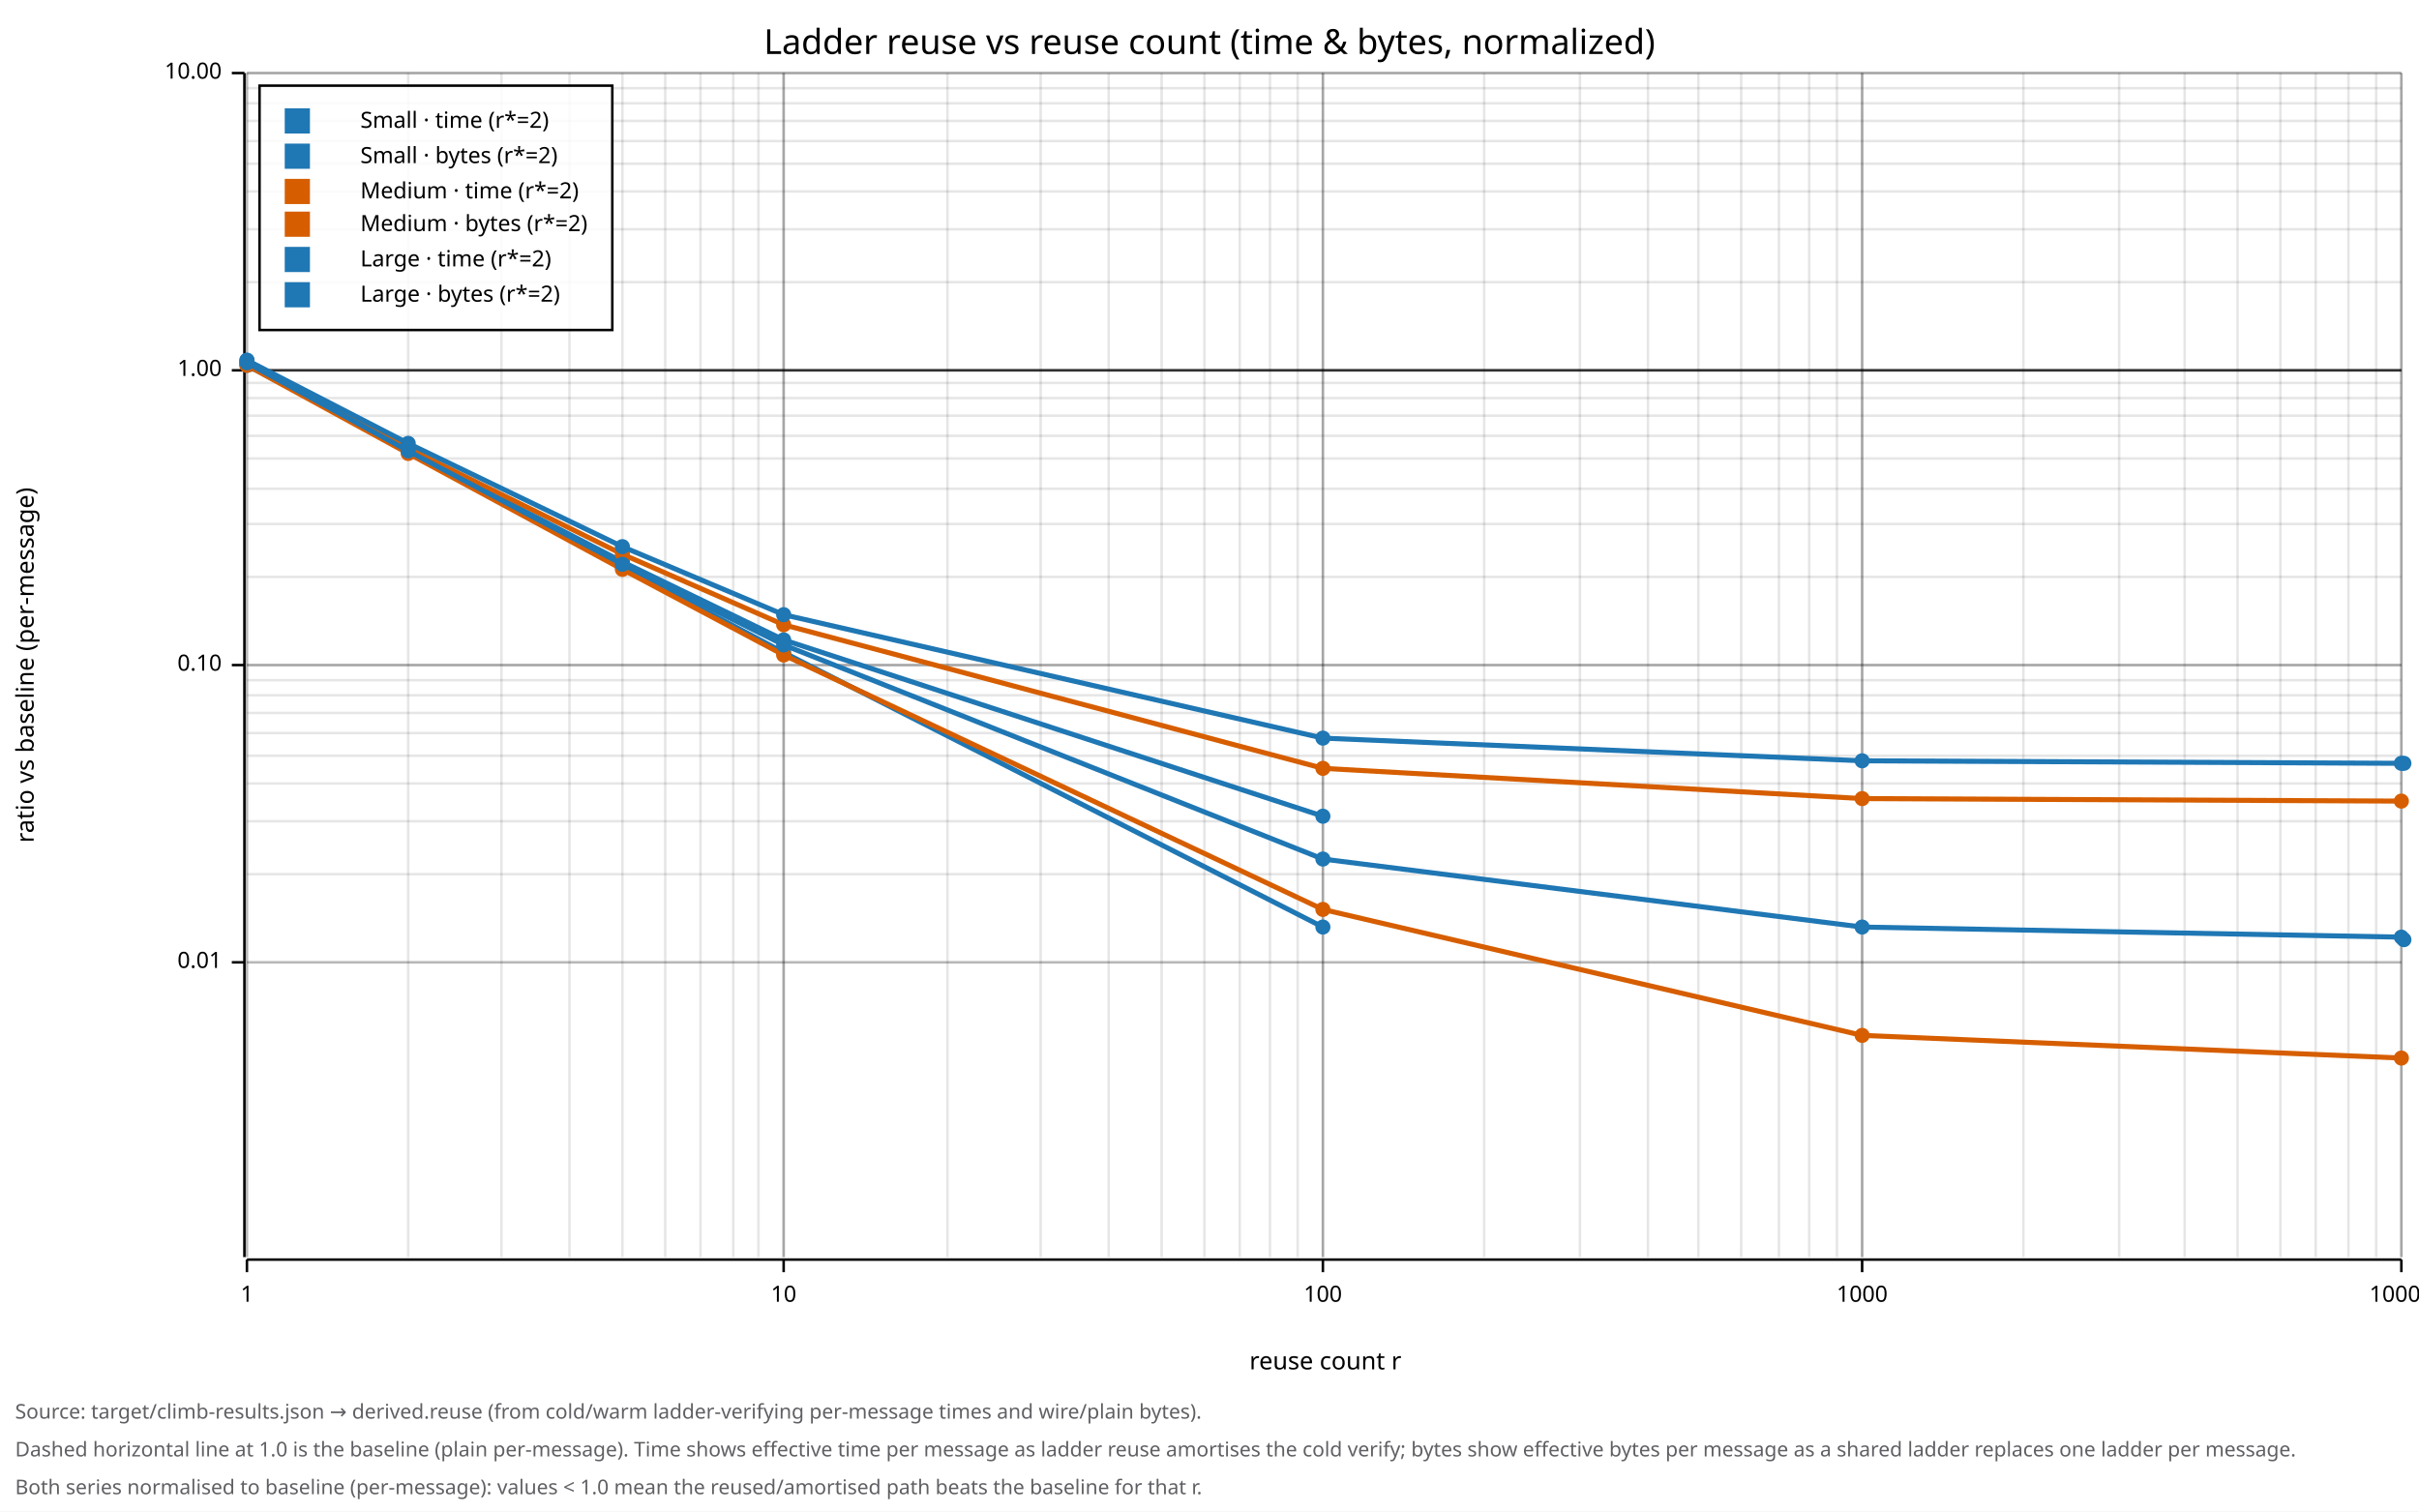
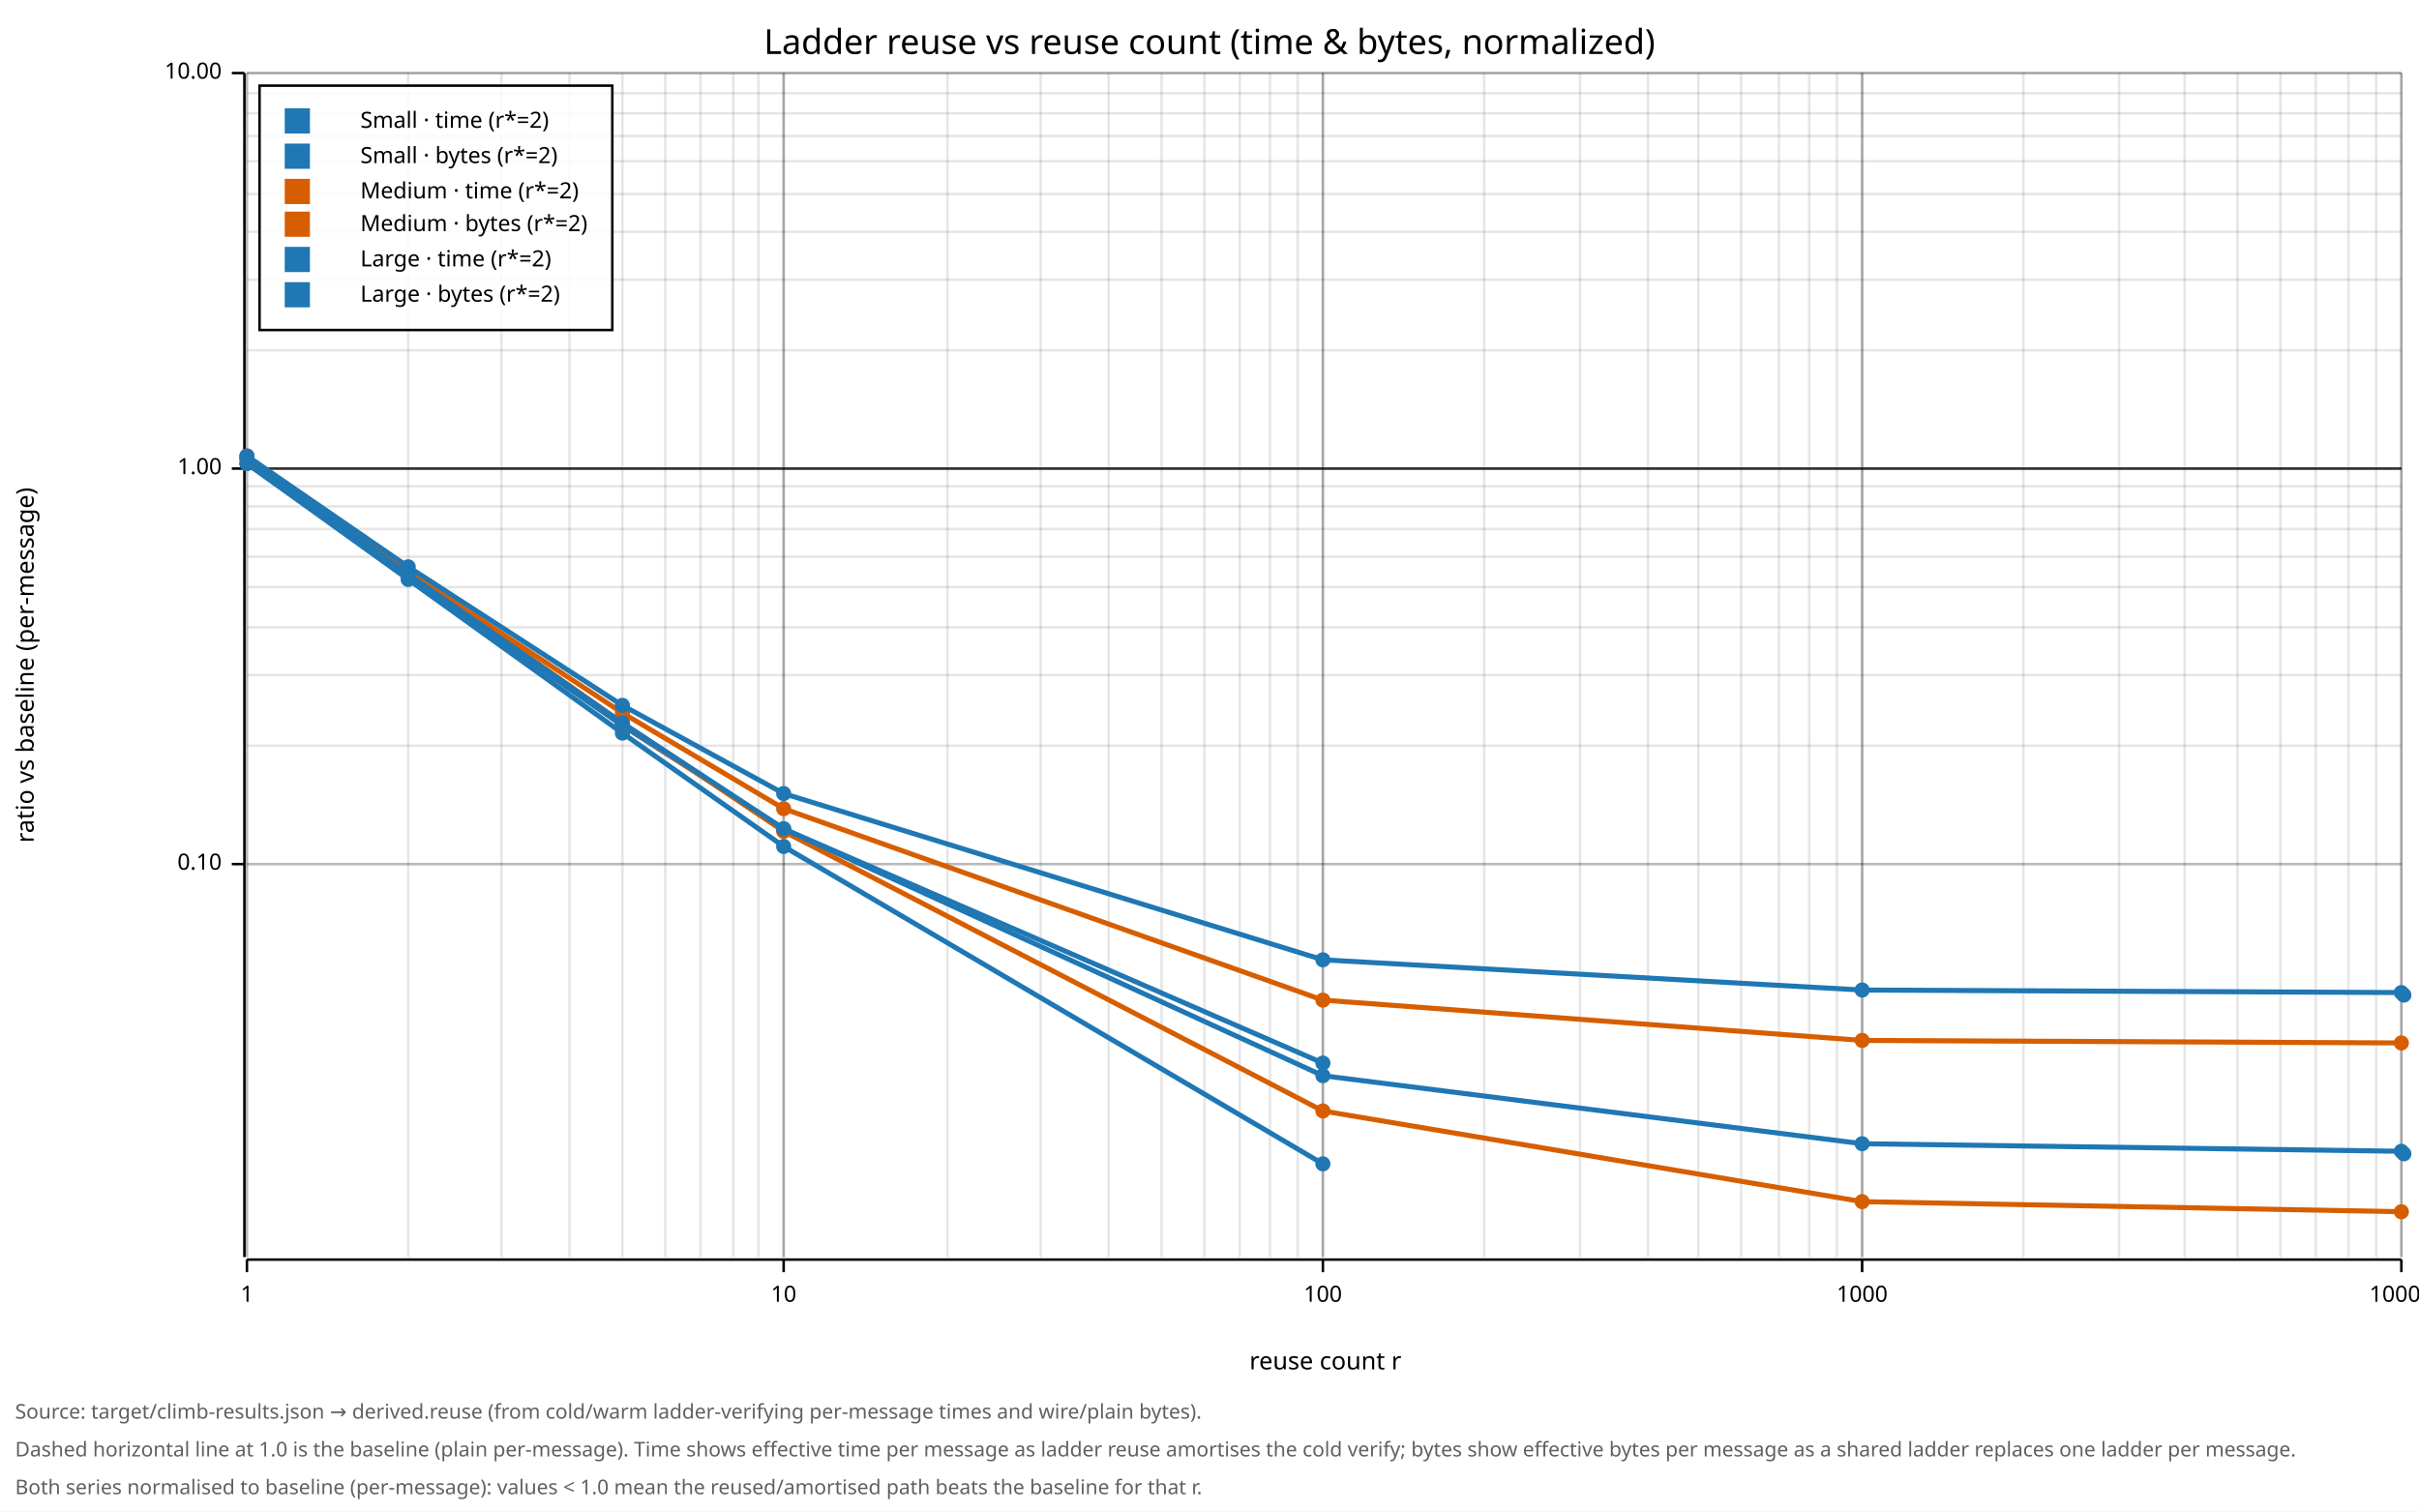
<svg xmlns="http://www.w3.org/2000/svg" width="960" height="600" viewBox="0 0 960 600">
  <rect x="0" y="0" width="960" height="600" opacity="1" fill="#FFFFFF" stroke="none" />
  <text x="480" y="11" dy="0.76em" text-anchor="middle" font-family="sans-serif" font-size="13.71" opacity="1" fill="#000000">
Ladder reuse vs reuse count (time &amp; bytes, normalized)
</text>
  <line opacity="0.1" stroke="#000000" stroke-width="1" x1="98" y1="499" x2="98" y2="29" />
  <line opacity="0.1" stroke="#000000" stroke-width="1" x1="162" y1="499" x2="162" y2="29" />
  <line opacity="0.1" stroke="#000000" stroke-width="1" x1="199" y1="499" x2="199" y2="29" />
  <line opacity="0.1" stroke="#000000" stroke-width="1" x1="226" y1="499" x2="226" y2="29" />
  <line opacity="0.1" stroke="#000000" stroke-width="1" x1="247" y1="499" x2="247" y2="29" />
  <line opacity="0.1" stroke="#000000" stroke-width="1" x1="264" y1="499" x2="264" y2="29" />
  <line opacity="0.1" stroke="#000000" stroke-width="1" x1="278" y1="499" x2="278" y2="29" />
  <line opacity="0.1" stroke="#000000" stroke-width="1" x1="291" y1="499" x2="291" y2="29" />
  <line opacity="0.1" stroke="#000000" stroke-width="1" x1="301" y1="499" x2="301" y2="29" />
  <line opacity="0.1" stroke="#000000" stroke-width="1" x1="311" y1="499" x2="311" y2="29" />
  <line opacity="0.1" stroke="#000000" stroke-width="1" x1="311" y1="499" x2="311" y2="29" />
  <line opacity="0.1" stroke="#000000" stroke-width="1" x1="376" y1="499" x2="376" y2="29" />
  <line opacity="0.1" stroke="#000000" stroke-width="1" x1="413" y1="499" x2="413" y2="29" />
  <line opacity="0.1" stroke="#000000" stroke-width="1" x1="440" y1="499" x2="440" y2="29" />
  <line opacity="0.1" stroke="#000000" stroke-width="1" x1="461" y1="499" x2="461" y2="29" />
  <line opacity="0.1" stroke="#000000" stroke-width="1" x1="478" y1="499" x2="478" y2="29" />
  <line opacity="0.1" stroke="#000000" stroke-width="1" x1="492" y1="499" x2="492" y2="29" />
  <line opacity="0.1" stroke="#000000" stroke-width="1" x1="504" y1="499" x2="504" y2="29" />
  <line opacity="0.1" stroke="#000000" stroke-width="1" x1="515" y1="499" x2="515" y2="29" />
  <line opacity="0.1" stroke="#000000" stroke-width="1" x1="525" y1="499" x2="525" y2="29" />
  <line opacity="0.1" stroke="#000000" stroke-width="1" x1="525" y1="499" x2="525" y2="29" />
  <line opacity="0.1" stroke="#000000" stroke-width="1" x1="589" y1="499" x2="589" y2="29" />
  <line opacity="0.1" stroke="#000000" stroke-width="1" x1="627" y1="499" x2="627" y2="29" />
  <line opacity="0.1" stroke="#000000" stroke-width="1" x1="654" y1="499" x2="654" y2="29" />
  <line opacity="0.1" stroke="#000000" stroke-width="1" x1="674" y1="499" x2="674" y2="29" />
  <line opacity="0.1" stroke="#000000" stroke-width="1" x1="691" y1="499" x2="691" y2="29" />
  <line opacity="0.1" stroke="#000000" stroke-width="1" x1="706" y1="499" x2="706" y2="29" />
  <line opacity="0.1" stroke="#000000" stroke-width="1" x1="718" y1="499" x2="718" y2="29" />
  <line opacity="0.1" stroke="#000000" stroke-width="1" x1="729" y1="499" x2="729" y2="29" />
  <line opacity="0.1" stroke="#000000" stroke-width="1" x1="739" y1="499" x2="739" y2="29" />
  <line opacity="0.1" stroke="#000000" stroke-width="1" x1="739" y1="499" x2="739" y2="29" />
  <line opacity="0.1" stroke="#000000" stroke-width="1" x1="803" y1="499" x2="803" y2="29" />
  <line opacity="0.1" stroke="#000000" stroke-width="1" x1="841" y1="499" x2="841" y2="29" />
  <line opacity="0.1" stroke="#000000" stroke-width="1" x1="867" y1="499" x2="867" y2="29" />
  <line opacity="0.1" stroke="#000000" stroke-width="1" x1="888" y1="499" x2="888" y2="29" />
  <line opacity="0.1" stroke="#000000" stroke-width="1" x1="905" y1="499" x2="905" y2="29" />
  <line opacity="0.1" stroke="#000000" stroke-width="1" x1="919" y1="499" x2="919" y2="29" />
  <line opacity="0.1" stroke="#000000" stroke-width="1" x1="932" y1="499" x2="932" y2="29" />
  <line opacity="0.1" stroke="#000000" stroke-width="1" x1="943" y1="499" x2="943" y2="29" />
  <line opacity="0.1" stroke="#000000" stroke-width="1" x1="953" y1="499" x2="953" y2="29" />
  <line opacity="0.1" stroke="#000000" stroke-width="1" x1="953" y1="499" x2="953" y2="29" />
-   <line opacity="0.1" stroke="#000000" stroke-width="1" x1="98" y1="382" x2="953" y2="382" />
-   <line opacity="0.1" stroke="#000000" stroke-width="1" x1="98" y1="347" x2="953" y2="347" />
-   <line opacity="0.1" stroke="#000000" stroke-width="1" x1="98" y1="326" x2="953" y2="326" />
-   <line opacity="0.1" stroke="#000000" stroke-width="1" x1="98" y1="311" x2="953" y2="311" />
-   <line opacity="0.1" stroke="#000000" stroke-width="1" x1="98" y1="300" x2="953" y2="300" />
-   <line opacity="0.1" stroke="#000000" stroke-width="1" x1="98" y1="291" x2="953" y2="291" />
-   <line opacity="0.1" stroke="#000000" stroke-width="1" x1="98" y1="283" x2="953" y2="283" />
-   <line opacity="0.1" stroke="#000000" stroke-width="1" x1="98" y1="276" x2="953" y2="276" />
-   <line opacity="0.1" stroke="#000000" stroke-width="1" x1="98" y1="270" x2="953" y2="270" />
-   <line opacity="0.1" stroke="#000000" stroke-width="1" x1="98" y1="264" x2="953" y2="264" />
-   <line opacity="0.1" stroke="#000000" stroke-width="1" x1="98" y1="264" x2="953" y2="264" />
-   <line opacity="0.1" stroke="#000000" stroke-width="1" x1="98" y1="229" x2="953" y2="229" />
-   <line opacity="0.1" stroke="#000000" stroke-width="1" x1="98" y1="208" x2="953" y2="208" />
-   <line opacity="0.1" stroke="#000000" stroke-width="1" x1="98" y1="194" x2="953" y2="194" />
-   <line opacity="0.1" stroke="#000000" stroke-width="1" x1="98" y1="182" x2="953" y2="182" />
-   <line opacity="0.1" stroke="#000000" stroke-width="1" x1="98" y1="173" x2="953" y2="173" />
-   <line opacity="0.1" stroke="#000000" stroke-width="1" x1="98" y1="165" x2="953" y2="165" />
-   <line opacity="0.1" stroke="#000000" stroke-width="1" x1="98" y1="158" x2="953" y2="158" />
-   <line opacity="0.1" stroke="#000000" stroke-width="1" x1="98" y1="152" x2="953" y2="152" />
-   <line opacity="0.1" stroke="#000000" stroke-width="1" x1="98" y1="147" x2="953" y2="147" />
-   <line opacity="0.1" stroke="#000000" stroke-width="1" x1="98" y1="147" x2="953" y2="147" />
-   <line opacity="0.1" stroke="#000000" stroke-width="1" x1="98" y1="112" x2="953" y2="112" />
-   <line opacity="0.1" stroke="#000000" stroke-width="1" x1="98" y1="91" x2="953" y2="91" />
-   <line opacity="0.1" stroke="#000000" stroke-width="1" x1="98" y1="76" x2="953" y2="76" />
-   <line opacity="0.1" stroke="#000000" stroke-width="1" x1="98" y1="65" x2="953" y2="65" />
-   <line opacity="0.1" stroke="#000000" stroke-width="1" x1="98" y1="56" x2="953" y2="56" />
-   <line opacity="0.1" stroke="#000000" stroke-width="1" x1="98" y1="48" x2="953" y2="48" />
-   <line opacity="0.1" stroke="#000000" stroke-width="1" x1="98" y1="41" x2="953" y2="41" />
-   <line opacity="0.1" stroke="#000000" stroke-width="1" x1="98" y1="35" x2="953" y2="35" />
+   <line opacity="0.1" stroke="#000000" stroke-width="1" x1="98" y1="343" x2="953" y2="343" />
+   <line opacity="0.1" stroke="#000000" stroke-width="1" x1="98" y1="296" x2="953" y2="296" />
+   <line opacity="0.1" stroke="#000000" stroke-width="1" x1="98" y1="268" x2="953" y2="268" />
+   <line opacity="0.1" stroke="#000000" stroke-width="1" x1="98" y1="249" x2="953" y2="249" />
+   <line opacity="0.1" stroke="#000000" stroke-width="1" x1="98" y1="233" x2="953" y2="233" />
+   <line opacity="0.1" stroke="#000000" stroke-width="1" x1="98" y1="221" x2="953" y2="221" />
+   <line opacity="0.1" stroke="#000000" stroke-width="1" x1="98" y1="210" x2="953" y2="210" />
+   <line opacity="0.1" stroke="#000000" stroke-width="1" x1="98" y1="201" x2="953" y2="201" />
+   <line opacity="0.1" stroke="#000000" stroke-width="1" x1="98" y1="193" x2="953" y2="193" />
+   <line opacity="0.1" stroke="#000000" stroke-width="1" x1="98" y1="186" x2="953" y2="186" />
+   <line opacity="0.1" stroke="#000000" stroke-width="1" x1="98" y1="186" x2="953" y2="186" />
+   <line opacity="0.1" stroke="#000000" stroke-width="1" x1="98" y1="139" x2="953" y2="139" />
+   <line opacity="0.1" stroke="#000000" stroke-width="1" x1="98" y1="111" x2="953" y2="111" />
+   <line opacity="0.1" stroke="#000000" stroke-width="1" x1="98" y1="92" x2="953" y2="92" />
+   <line opacity="0.1" stroke="#000000" stroke-width="1" x1="98" y1="77" x2="953" y2="77" />
+   <line opacity="0.1" stroke="#000000" stroke-width="1" x1="98" y1="64" x2="953" y2="64" />
+   <line opacity="0.1" stroke="#000000" stroke-width="1" x1="98" y1="54" x2="953" y2="54" />
+   <line opacity="0.1" stroke="#000000" stroke-width="1" x1="98" y1="45" x2="953" y2="45" />
+   <line opacity="0.1" stroke="#000000" stroke-width="1" x1="98" y1="37" x2="953" y2="37" />
  <line opacity="0.1" stroke="#000000" stroke-width="1" x1="98" y1="29" x2="953" y2="29" />
  <line opacity="0.1" stroke="#000000" stroke-width="1" x1="98" y1="29" x2="953" y2="29" />
  <text x="6" y="264" dy="0.76em" text-anchor="middle" font-family="sans-serif" font-size="9.677" opacity="1" fill="#000000" transform="rotate(270, 6, 264)">
ratio vs baseline (per-message)
</text>
  <text x="526" y="546" dy="-0.5ex" text-anchor="middle" font-family="sans-serif" font-size="9.677" opacity="1" fill="#000000">
reuse count r
</text>
  <line opacity="0.2" stroke="#000000" stroke-width="1" x1="98" y1="499" x2="98" y2="29" />
  <line opacity="0.2" stroke="#000000" stroke-width="1" x1="311" y1="499" x2="311" y2="29" />
  <line opacity="0.2" stroke="#000000" stroke-width="1" x1="525" y1="499" x2="525" y2="29" />
  <line opacity="0.2" stroke="#000000" stroke-width="1" x1="739" y1="499" x2="739" y2="29" />
  <line opacity="0.2" stroke="#000000" stroke-width="1" x1="953" y1="499" x2="953" y2="29" />
-   <line opacity="0.2" stroke="#000000" stroke-width="1" x1="98" y1="382" x2="953" y2="382" />
-   <line opacity="0.2" stroke="#000000" stroke-width="1" x1="98" y1="264" x2="953" y2="264" />
-   <line opacity="0.2" stroke="#000000" stroke-width="1" x1="98" y1="147" x2="953" y2="147" />
+   <line opacity="0.2" stroke="#000000" stroke-width="1" x1="98" y1="343" x2="953" y2="343" />
+   <line opacity="0.2" stroke="#000000" stroke-width="1" x1="98" y1="186" x2="953" y2="186" />
  <line opacity="0.2" stroke="#000000" stroke-width="1" x1="98" y1="29" x2="953" y2="29" />
  <polyline fill="none" opacity="1" stroke="#000000" stroke-width="1" points="97,29 97,499 " />
-   <text x="88" y="382" dy="0.5ex" text-anchor="end" font-family="sans-serif" font-size="8.871" opacity="1" fill="#000000">
- 0.01
- </text>
-   <polyline fill="none" opacity="1" stroke="#000000" stroke-width="1" points="92,382 97,382 " />
-   <text x="88" y="264" dy="0.5ex" text-anchor="end" font-family="sans-serif" font-size="8.871" opacity="1" fill="#000000">
+   <text x="88" y="343" dy="0.5ex" text-anchor="end" font-family="sans-serif" font-size="8.871" opacity="1" fill="#000000">
0.10
</text>
-   <polyline fill="none" opacity="1" stroke="#000000" stroke-width="1" points="92,264 97,264 " />
-   <text x="88" y="147" dy="0.5ex" text-anchor="end" font-family="sans-serif" font-size="8.871" opacity="1" fill="#000000">
+   <polyline fill="none" opacity="1" stroke="#000000" stroke-width="1" points="92,343 97,343 " />
+   <text x="88" y="186" dy="0.5ex" text-anchor="end" font-family="sans-serif" font-size="8.871" opacity="1" fill="#000000">
1.00
</text>
-   <polyline fill="none" opacity="1" stroke="#000000" stroke-width="1" points="92,147 97,147 " />
+   <polyline fill="none" opacity="1" stroke="#000000" stroke-width="1" points="92,186 97,186 " />
  <text x="88" y="29" dy="0.5ex" text-anchor="end" font-family="sans-serif" font-size="8.871" opacity="1" fill="#000000">
10.00
</text>
  <polyline fill="none" opacity="1" stroke="#000000" stroke-width="1" points="92,29 97,29 " />
  <polyline fill="none" opacity="1" stroke="#000000" stroke-width="1" points="98,500 953,500 " />
  <text x="98" y="510" dy="0.76em" text-anchor="middle" font-family="sans-serif" font-size="8.871" opacity="1" fill="#000000">
1
</text>
  <polyline fill="none" opacity="1" stroke="#000000" stroke-width="1" points="98,500 98,505 " />
  <text x="311" y="510" dy="0.76em" text-anchor="middle" font-family="sans-serif" font-size="8.871" opacity="1" fill="#000000">
10
</text>
  <polyline fill="none" opacity="1" stroke="#000000" stroke-width="1" points="311,500 311,505 " />
  <text x="525" y="510" dy="0.76em" text-anchor="middle" font-family="sans-serif" font-size="8.871" opacity="1" fill="#000000">
100
</text>
  <polyline fill="none" opacity="1" stroke="#000000" stroke-width="1" points="525,500 525,505 " />
  <text x="739" y="510" dy="0.76em" text-anchor="middle" font-family="sans-serif" font-size="8.871" opacity="1" fill="#000000">
1000
</text>
  <polyline fill="none" opacity="1" stroke="#000000" stroke-width="1" points="739,500 739,505 " />
  <text x="953" y="510" dy="0.76em" text-anchor="middle" font-family="sans-serif" font-size="8.871" opacity="1" fill="#000000">
10000
</text>
  <polyline fill="none" opacity="1" stroke="#000000" stroke-width="1" points="953,500 953,505 " />
-   <polyline fill="none" opacity="0.7" stroke="#000000" stroke-width="1" points="98,147 953,147 " />
-   <polyline fill="none" opacity="1" stroke="#1F77B4" stroke-width="2" points="98,143 162,178 247,225 311,259 525,368 " />
-   <circle cx="98" cy="143" r="3" opacity="1" fill="#1F77B4" stroke="none" stroke-width="1" />
-   <circle cx="162" cy="178" r="3" opacity="1" fill="#1F77B4" stroke="none" stroke-width="1" />
-   <circle cx="247" cy="225" r="3" opacity="1" fill="#1F77B4" stroke="none" stroke-width="1" />
-   <circle cx="311" cy="259" r="3" opacity="1" fill="#1F77B4" stroke="none" stroke-width="1" />
-   <circle cx="525" cy="368" r="3" opacity="1" fill="#1F77B4" stroke="none" stroke-width="1" />
-   <polyline fill="none" opacity="1" stroke="#1F77B4" stroke-width="2" points="98,145 162,179 247,223 311,254 525,324 " />
-   <circle cx="98" cy="145" r="3" opacity="1" fill="#1F77B4" stroke="none" stroke-width="1" />
-   <circle cx="162" cy="179" r="3" opacity="1" fill="#1F77B4" stroke="none" stroke-width="1" />
-   <circle cx="247" cy="223" r="3" opacity="1" fill="#1F77B4" stroke="none" stroke-width="1" />
-   <circle cx="311" cy="254" r="3" opacity="1" fill="#1F77B4" stroke="none" stroke-width="1" />
-   <circle cx="525" cy="324" r="3" opacity="1" fill="#1F77B4" stroke="none" stroke-width="1" />
-   <polyline fill="none" opacity="1" stroke="#D65E00" stroke-width="2" points="98,145 162,180 247,226 311,260 525,361 739,411 953,420 " />
-   <circle cx="98" cy="145" r="3" opacity="1" fill="#D65E00" stroke="none" stroke-width="1" />
-   <circle cx="162" cy="180" r="3" opacity="1" fill="#D65E00" stroke="none" stroke-width="1" />
-   <circle cx="247" cy="226" r="3" opacity="1" fill="#D65E00" stroke="none" stroke-width="1" />
-   <circle cx="311" cy="260" r="3" opacity="1" fill="#D65E00" stroke="none" stroke-width="1" />
-   <circle cx="525" cy="361" r="3" opacity="1" fill="#D65E00" stroke="none" stroke-width="1" />
-   <circle cx="739" cy="411" r="3" opacity="1" fill="#D65E00" stroke="none" stroke-width="1" />
-   <circle cx="953" cy="420" r="3" opacity="1" fill="#D65E00" stroke="none" stroke-width="1" />
-   <polyline fill="none" opacity="1" stroke="#D65E00" stroke-width="2" points="98,144 162,178 247,220 311,248 525,305 739,317 953,318 " />
-   <circle cx="98" cy="144" r="3" opacity="1" fill="#D65E00" stroke="none" stroke-width="1" />
-   <circle cx="162" cy="178" r="3" opacity="1" fill="#D65E00" stroke="none" stroke-width="1" />
-   <circle cx="247" cy="220" r="3" opacity="1" fill="#D65E00" stroke="none" stroke-width="1" />
-   <circle cx="311" cy="248" r="3" opacity="1" fill="#D65E00" stroke="none" stroke-width="1" />
-   <circle cx="525" cy="305" r="3" opacity="1" fill="#D65E00" stroke="none" stroke-width="1" />
-   <circle cx="739" cy="317" r="3" opacity="1" fill="#D65E00" stroke="none" stroke-width="1" />
-   <circle cx="953" cy="318" r="3" opacity="1" fill="#D65E00" stroke="none" stroke-width="1" />
-   <polyline fill="none" opacity="1" stroke="#1F77B4" stroke-width="2" points="98,144 162,179 247,224 311,256 525,341 739,368 953,372 954,373 " />
-   <circle cx="98" cy="144" r="3" opacity="1" fill="#1F77B4" stroke="none" stroke-width="1" />
-   <circle cx="162" cy="179" r="3" opacity="1" fill="#1F77B4" stroke="none" stroke-width="1" />
-   <circle cx="247" cy="224" r="3" opacity="1" fill="#1F77B4" stroke="none" stroke-width="1" />
-   <circle cx="311" cy="256" r="3" opacity="1" fill="#1F77B4" stroke="none" stroke-width="1" />
-   <circle cx="525" cy="341" r="3" opacity="1" fill="#1F77B4" stroke="none" stroke-width="1" />
-   <circle cx="739" cy="368" r="3" opacity="1" fill="#1F77B4" stroke="none" stroke-width="1" />
-   <circle cx="953" cy="372" r="3" opacity="1" fill="#1F77B4" stroke="none" stroke-width="1" />
-   <circle cx="954" cy="373" r="3" opacity="1" fill="#1F77B4" stroke="none" stroke-width="1" />
-   <polyline fill="none" opacity="1" stroke="#1F77B4" stroke-width="2" points="98,143 162,176 247,217 311,244 525,293 739,302 953,303 954,303 " />
-   <circle cx="98" cy="143" r="3" opacity="1" fill="#1F77B4" stroke="none" stroke-width="1" />
-   <circle cx="162" cy="176" r="3" opacity="1" fill="#1F77B4" stroke="none" stroke-width="1" />
-   <circle cx="247" cy="217" r="3" opacity="1" fill="#1F77B4" stroke="none" stroke-width="1" />
-   <circle cx="311" cy="244" r="3" opacity="1" fill="#1F77B4" stroke="none" stroke-width="1" />
-   <circle cx="525" cy="293" r="3" opacity="1" fill="#1F77B4" stroke="none" stroke-width="1" />
-   <circle cx="739" cy="302" r="3" opacity="1" fill="#1F77B4" stroke="none" stroke-width="1" />
-   <circle cx="953" cy="303" r="3" opacity="1" fill="#1F77B4" stroke="none" stroke-width="1" />
-   <circle cx="954" cy="303" r="3" opacity="1" fill="#1F77B4" stroke="none" stroke-width="1" />
+   <polyline fill="none" opacity="0.7" stroke="#000000" stroke-width="1" points="98,186 953,186 " />
+   <polyline fill="none" opacity="1" stroke="#1F77B4" stroke-width="2" points="98,184 162,230 247,291 311,336 525,462 " />
+   <circle cx="98" cy="184" r="3" opacity="1" fill="#1F77B4" stroke="none" stroke-width="1" />
+   <circle cx="162" cy="230" r="3" opacity="1" fill="#1F77B4" stroke="none" stroke-width="1" />
+   <circle cx="247" cy="291" r="3" opacity="1" fill="#1F77B4" stroke="none" stroke-width="1" />
+   <circle cx="311" cy="336" r="3" opacity="1" fill="#1F77B4" stroke="none" stroke-width="1" />
+   <circle cx="525" cy="462" r="3" opacity="1" fill="#1F77B4" stroke="none" stroke-width="1" />
+   <polyline fill="none" opacity="1" stroke="#1F77B4" stroke-width="2" points="98,184 162,229 247,288 311,329 525,422 " />
+   <circle cx="98" cy="184" r="3" opacity="1" fill="#1F77B4" stroke="none" stroke-width="1" />
+   <circle cx="162" cy="229" r="3" opacity="1" fill="#1F77B4" stroke="none" stroke-width="1" />
+   <circle cx="247" cy="288" r="3" opacity="1" fill="#1F77B4" stroke="none" stroke-width="1" />
+   <circle cx="311" cy="329" r="3" opacity="1" fill="#1F77B4" stroke="none" stroke-width="1" />
+   <circle cx="525" cy="422" r="3" opacity="1" fill="#1F77B4" stroke="none" stroke-width="1" />
+   <polyline fill="none" opacity="1" stroke="#D65E00" stroke-width="2" points="98,181 162,227 247,287 311,330 525,441 739,477 953,481 " />
+   <circle cx="98" cy="181" r="3" opacity="1" fill="#D65E00" stroke="none" stroke-width="1" />
+   <circle cx="162" cy="227" r="3" opacity="1" fill="#D65E00" stroke="none" stroke-width="1" />
+   <circle cx="247" cy="287" r="3" opacity="1" fill="#D65E00" stroke="none" stroke-width="1" />
+   <circle cx="311" cy="330" r="3" opacity="1" fill="#D65E00" stroke="none" stroke-width="1" />
+   <circle cx="525" cy="441" r="3" opacity="1" fill="#D65E00" stroke="none" stroke-width="1" />
+   <circle cx="739" cy="477" r="3" opacity="1" fill="#D65E00" stroke="none" stroke-width="1" />
+   <circle cx="953" cy="481" r="3" opacity="1" fill="#D65E00" stroke="none" stroke-width="1" />
+   <polyline fill="none" opacity="1" stroke="#D65E00" stroke-width="2" points="98,182 162,227 247,283 311,321 525,397 739,413 953,414 " />
+   <circle cx="98" cy="182" r="3" opacity="1" fill="#D65E00" stroke="none" stroke-width="1" />
+   <circle cx="162" cy="227" r="3" opacity="1" fill="#D65E00" stroke="none" stroke-width="1" />
+   <circle cx="247" cy="283" r="3" opacity="1" fill="#D65E00" stroke="none" stroke-width="1" />
+   <circle cx="311" cy="321" r="3" opacity="1" fill="#D65E00" stroke="none" stroke-width="1" />
+   <circle cx="525" cy="397" r="3" opacity="1" fill="#D65E00" stroke="none" stroke-width="1" />
+   <circle cx="739" cy="413" r="3" opacity="1" fill="#D65E00" stroke="none" stroke-width="1" />
+   <circle cx="953" cy="414" r="3" opacity="1" fill="#D65E00" stroke="none" stroke-width="1" />
+   <polyline fill="none" opacity="1" stroke="#1F77B4" stroke-width="2" points="98,182 162,228 247,287 311,329 525,427 739,454 953,457 954,458 " />
+   <circle cx="98" cy="182" r="3" opacity="1" fill="#1F77B4" stroke="none" stroke-width="1" />
+   <circle cx="162" cy="228" r="3" opacity="1" fill="#1F77B4" stroke="none" stroke-width="1" />
+   <circle cx="247" cy="287" r="3" opacity="1" fill="#1F77B4" stroke="none" stroke-width="1" />
+   <circle cx="311" cy="329" r="3" opacity="1" fill="#1F77B4" stroke="none" stroke-width="1" />
+   <circle cx="525" cy="427" r="3" opacity="1" fill="#1F77B4" stroke="none" stroke-width="1" />
+   <circle cx="739" cy="454" r="3" opacity="1" fill="#1F77B4" stroke="none" stroke-width="1" />
+   <circle cx="953" cy="457" r="3" opacity="1" fill="#1F77B4" stroke="none" stroke-width="1" />
+   <circle cx="954" cy="458" r="3" opacity="1" fill="#1F77B4" stroke="none" stroke-width="1" />
+   <polyline fill="none" opacity="1" stroke="#1F77B4" stroke-width="2" points="98,181 162,225 247,280 311,315 525,381 739,393 953,394 954,395 " />
+   <circle cx="98" cy="181" r="3" opacity="1" fill="#1F77B4" stroke="none" stroke-width="1" />
+   <circle cx="162" cy="225" r="3" opacity="1" fill="#1F77B4" stroke="none" stroke-width="1" />
+   <circle cx="247" cy="280" r="3" opacity="1" fill="#1F77B4" stroke="none" stroke-width="1" />
+   <circle cx="311" cy="315" r="3" opacity="1" fill="#1F77B4" stroke="none" stroke-width="1" />
+   <circle cx="525" cy="381" r="3" opacity="1" fill="#1F77B4" stroke="none" stroke-width="1" />
+   <circle cx="739" cy="393" r="3" opacity="1" fill="#1F77B4" stroke="none" stroke-width="1" />
+   <circle cx="953" cy="394" r="3" opacity="1" fill="#1F77B4" stroke="none" stroke-width="1" />
+   <circle cx="954" cy="395" r="3" opacity="1" fill="#1F77B4" stroke="none" stroke-width="1" />
  <rect x="103" y="34" width="140" height="97" opacity="0.85" fill="#FFFFFF" stroke="none" />
  <rect x="103" y="34" width="140" height="97" opacity="1" fill="none" stroke="#000000" />
  <text x="143" y="44" dy="0.76em" text-anchor="start" font-family="sans-serif" font-size="8.871" opacity="1" fill="#000000">
Small · time (r*=2)
</text>
  <text x="143" y="58" dy="0.76em" text-anchor="start" font-family="sans-serif" font-size="8.871" opacity="1" fill="#000000">
Small · bytes (r*=2)
</text>
  <text x="143" y="72" dy="0.76em" text-anchor="start" font-family="sans-serif" font-size="8.871" opacity="1" fill="#000000">
Medium · time (r*=2)
</text>
  <text x="143" y="85" dy="0.76em" text-anchor="start" font-family="sans-serif" font-size="8.871" opacity="1" fill="#000000">
Medium · bytes (r*=2)
</text>
  <text x="143" y="99" dy="0.76em" text-anchor="start" font-family="sans-serif" font-size="8.871" opacity="1" fill="#000000">
Large · time (r*=2)
</text>
  <text x="143" y="113" dy="0.76em" text-anchor="start" font-family="sans-serif" font-size="8.871" opacity="1" fill="#000000">
Large · bytes (r*=2)
</text>
  <rect x="113" y="43" width="10" height="10" opacity="1" fill="#1F77B4" stroke="none" />
  <rect x="113" y="57" width="10" height="10" opacity="1" fill="#1F77B4" stroke="none" />
  <rect x="113" y="71" width="10" height="10" opacity="1" fill="#D65E00" stroke="none" />
  <rect x="113" y="84" width="10" height="10" opacity="1" fill="#D65E00" stroke="none" />
  <rect x="113" y="98" width="10" height="10" opacity="1" fill="#1F77B4" stroke="none" />
  <rect x="113" y="112" width="10" height="10" opacity="1" fill="#1F77B4" stroke="none" />
  <text x="6" y="557" dy="0.76em" text-anchor="start" font-family="sans-serif" font-size="8.065" opacity="1" fill="#5F5F64">
Source: target/climb-results.json → derived.reuse (from cold/warm ladder-verifying per-message times and wire/plain bytes).
</text>
  <text x="6" y="572" dy="0.76em" text-anchor="start" font-family="sans-serif" font-size="8.065" opacity="1" fill="#5F5F64">
Dashed horizontal line at 1.0 is the baseline (plain per-message). Time shows effective time per message as ladder reuse amortises the cold verify; bytes show effective bytes per message as a shared ladder replaces one ladder per message.
</text>
  <text x="6" y="587" dy="0.76em" text-anchor="start" font-family="sans-serif" font-size="8.065" opacity="1" fill="#5F5F64">
Both series normalised to baseline (per-message): values &lt; 1.0 mean the reused/amortised path beats the baseline for that r.
</text>
</svg>
